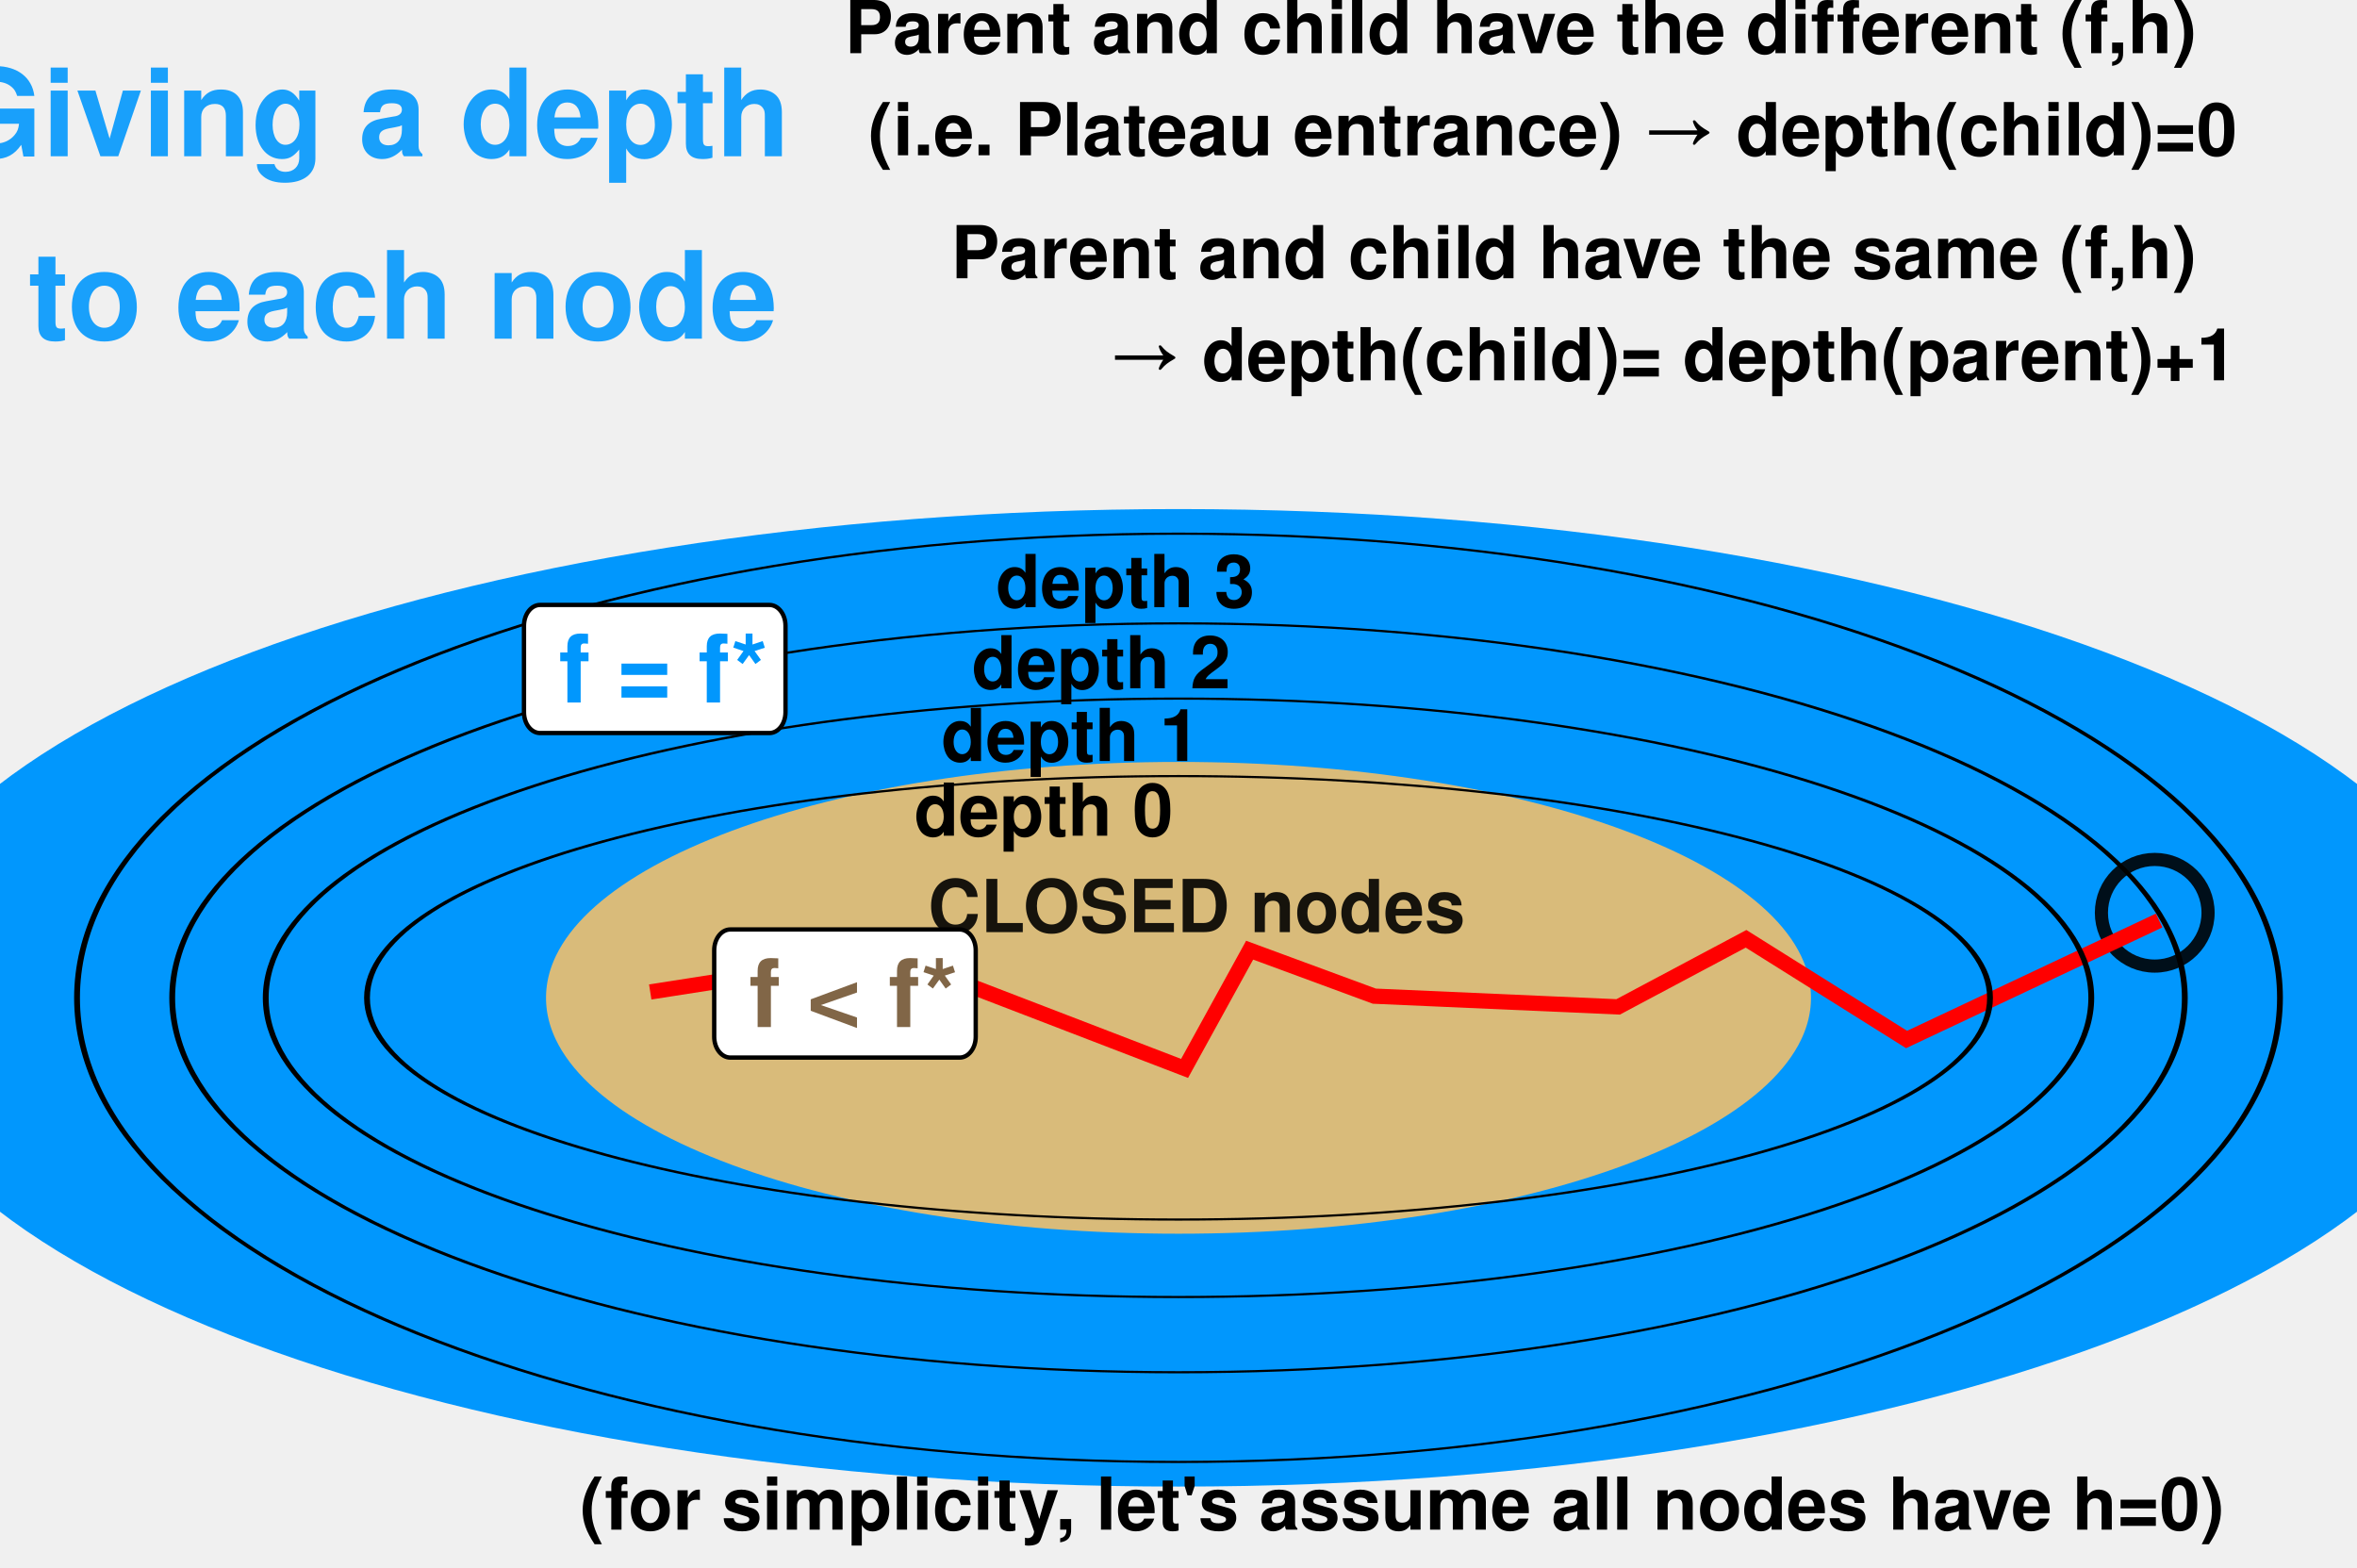
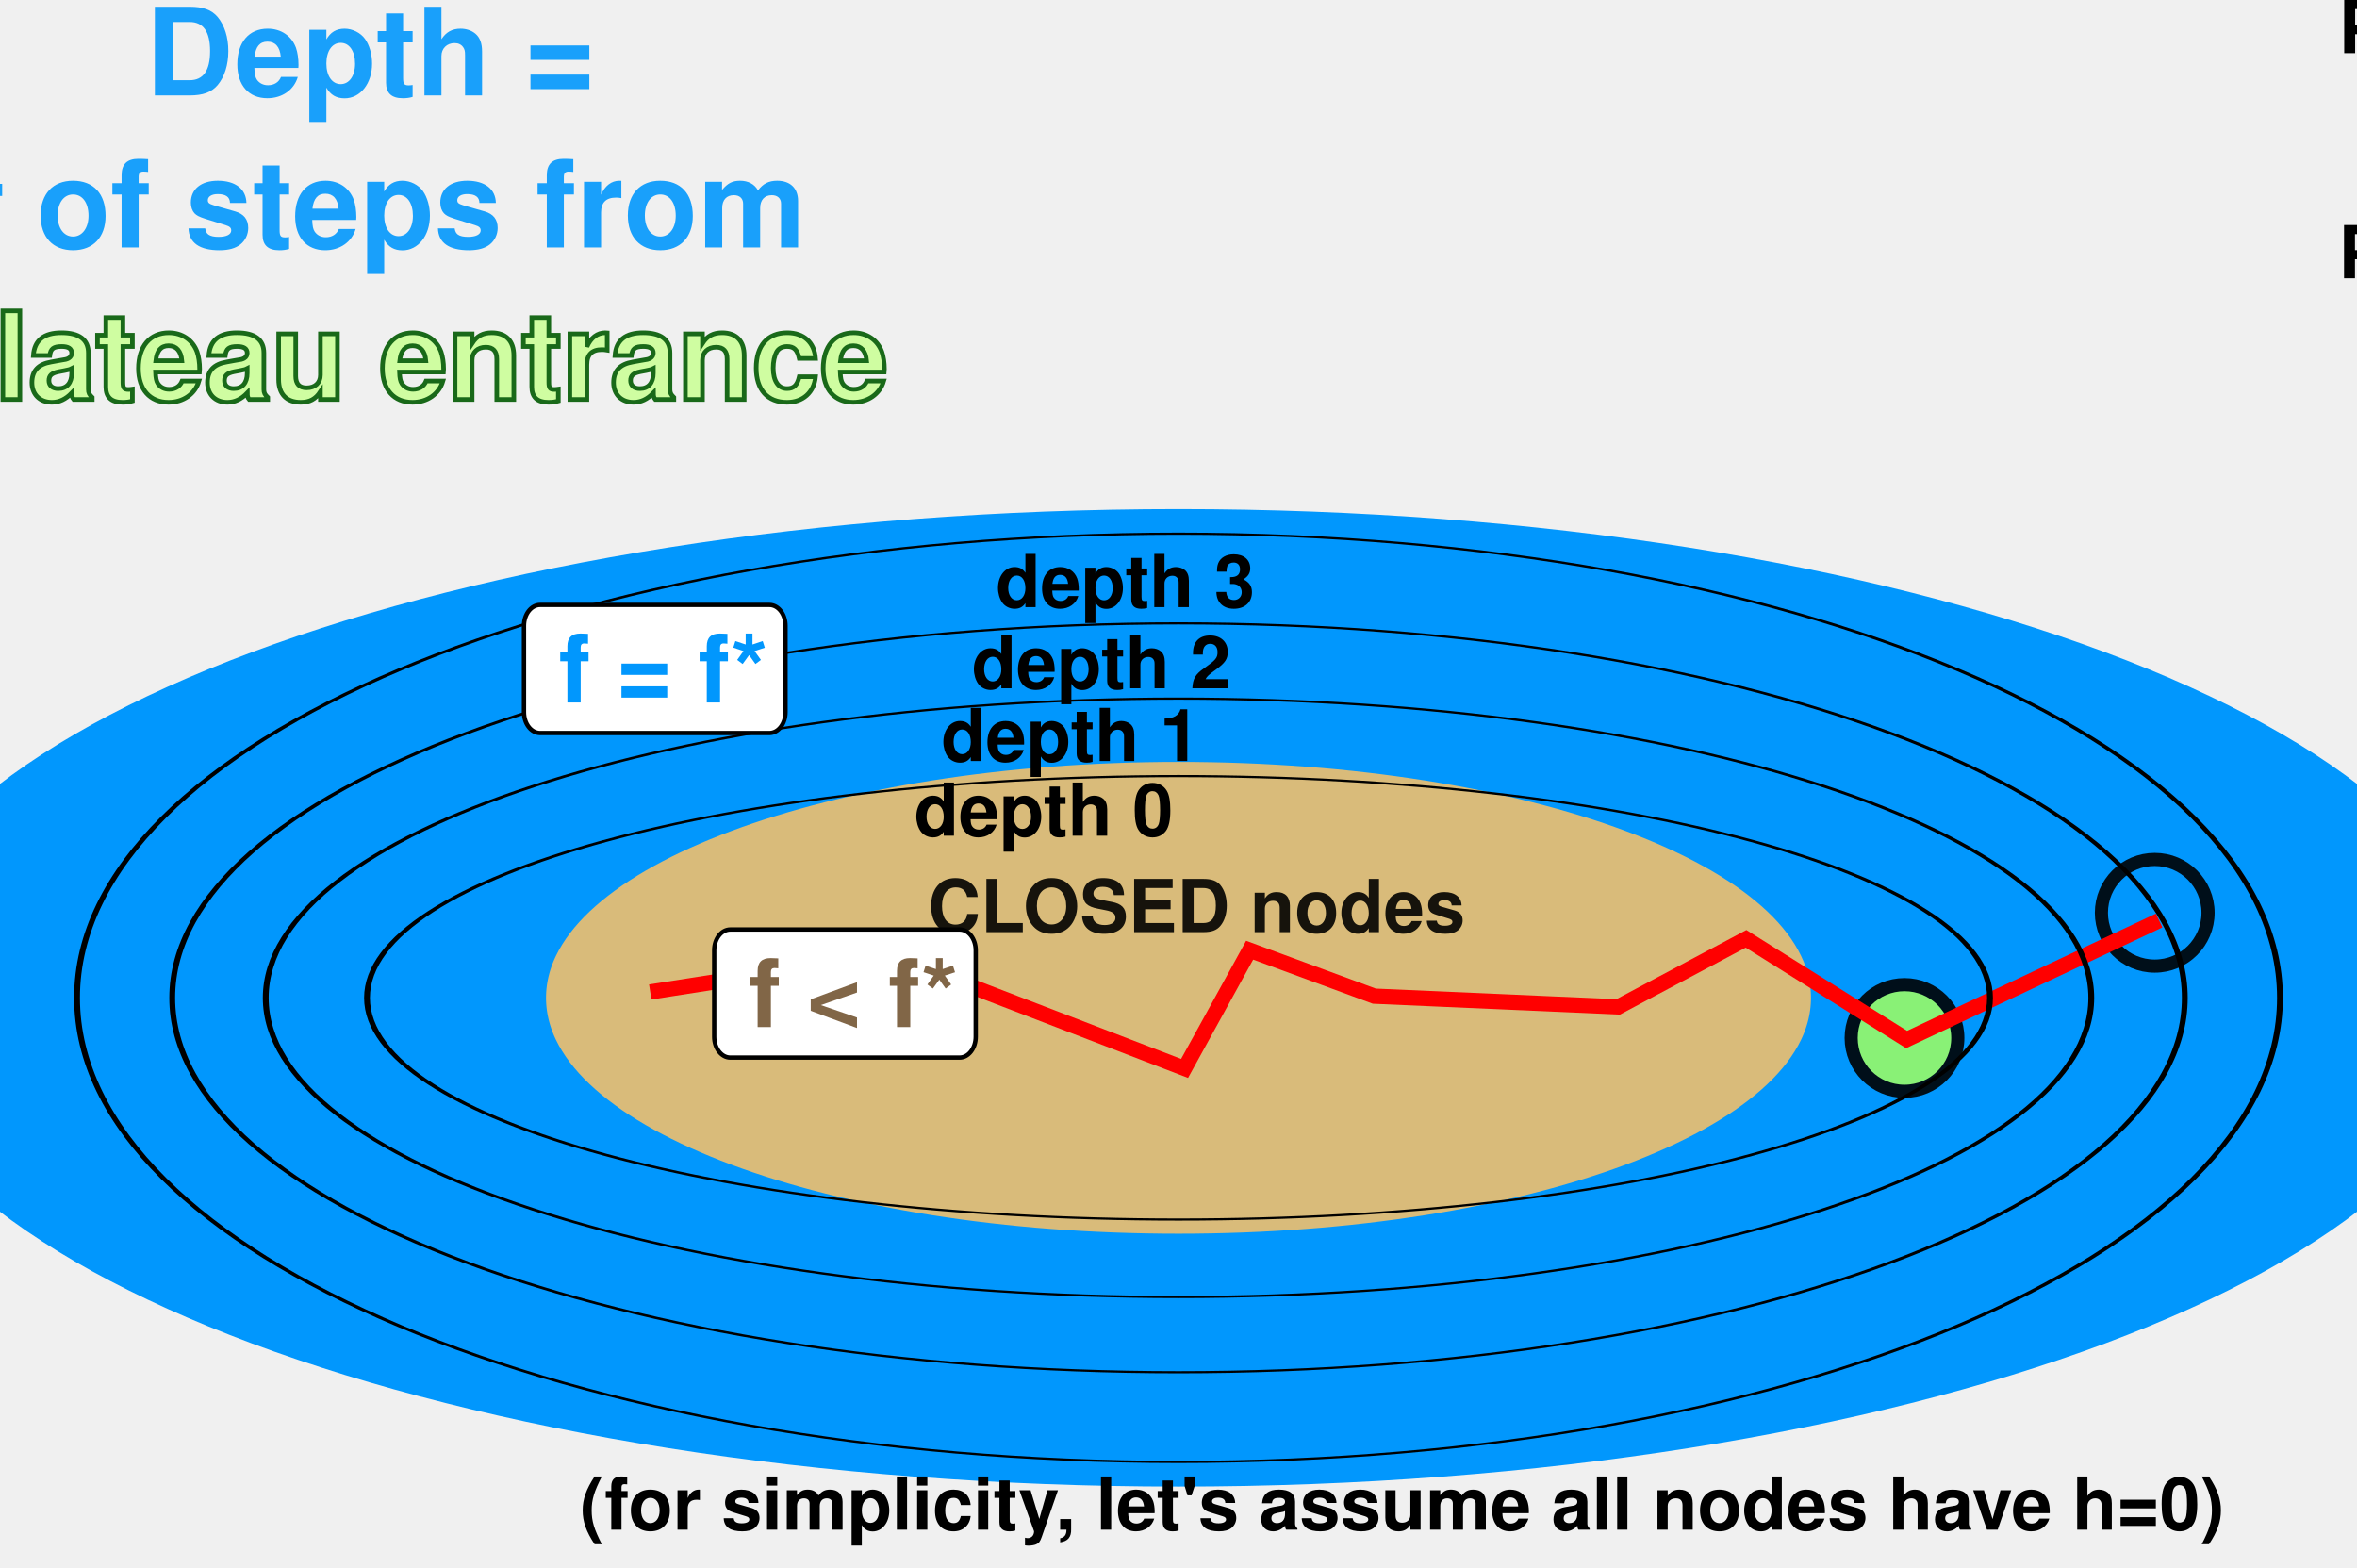
<svg xmlns="http://www.w3.org/2000/svg" width="775.17" height="515.372" id="svg2" version="1.1">
  <defs id="defs4">
    <marker orient="auto" refY="0" refX="0" id="Arrow1Send" style="overflow:visible">
      <path id="path6182" d="M 0,0 5,-5 -12.5,0 5,5 0,0 z" style="fill-rule:evenodd;stroke:#000000;stroke-width:1pt" transform="matrix(-0.2,0,0,-0.2,-1.2,0)" />
    </marker>
    <marker orient="auto" refY="0" refX="0" id="Arrow1Mend" style="overflow:visible">
      <path id="path6106" d="M 0,0 5,-5 -12.5,0 5,5 0,0 z" style="fill-rule:evenodd;stroke:#000000;stroke-width:1pt" transform="matrix(-0.4,0,0,-0.4,-4,0)" />
    </marker>
    <marker orient="auto" refY="0" refX="0" id="Arrow1Lstart" style="overflow:visible">
      <path id="path14925" d="M 0,0 5,-5 -12.5,0 5,5 0,0 z" style="fill-rule:evenodd;stroke:#000000;stroke-width:1pt" transform="matrix(0.8,0,0,0.8,10,0)" />
    </marker>
    <marker orient="auto" refY="0" refX="0" id="Arrow1Lend" style="overflow:visible">
      <path id="path14928" d="M 0,0 5,-5 -12.5,0 5,5 0,0 z" style="fill-rule:evenodd;stroke:#000000;stroke-width:1pt" transform="matrix(-0.8,0,0,-0.8,-10,0)" />
    </marker>
    <marker orient="auto" refY="0" refX="0" id="Arrow1Lstart-7" style="overflow:visible">
      <path id="path14925-5" d="M 0,0 5,-5 -12.5,0 5,5 0,0 z" style="fill-rule:evenodd;stroke:#000000;stroke-width:1pt" transform="matrix(0.8,0,0,0.8,10,0)" />
    </marker>
    <marker orient="auto" refY="0" refX="0" id="Arrow1Lend-5" style="overflow:visible">
      <path id="path14928-5" d="M 0,0 5,-5 -12.5,0 5,5 0,0 z" style="fill-rule:evenodd;stroke:#000000;stroke-width:1pt" transform="matrix(-0.8,0,0,-0.8,-10,0)" />
    </marker>
    <marker orient="auto" refY="0" refX="0" id="Arrow1Lend-2" style="overflow:visible">
      <path id="path14928-0" d="M 0,0 5,-5 -12.5,0 5,5 0,0 z" style="fill-rule:evenodd;stroke:#000000;stroke-width:1pt" transform="matrix(-0.8,0,0,-0.8,-10,0)" />
    </marker>
    <marker orient="auto" refY="0" refX="0" id="Arrow1Lend-58" style="overflow:visible">
      <path id="path14928-9" d="M 0,0 5,-5 -12.5,0 5,5 0,0 z" style="fill-rule:evenodd;stroke:#000000;stroke-width:1pt" transform="matrix(-0.8,0,0,-0.8,-10,0)" />
    </marker>
    <marker orient="auto" refY="0" refX="0" id="Arrow1Lend-6" style="overflow:visible">
      <path id="path14928-6" d="M 0,0 5,-5 -12.5,0 5,5 0,0 z" style="fill-rule:evenodd;stroke:#000000;stroke-width:1pt" transform="matrix(-0.8,0,0,-0.8,-10,0)" />
    </marker>
    <marker orient="auto" refY="0" refX="0" id="Arrow1Send-0" style="overflow:visible">
      <path id="path6182-1" d="M 0,0 5,-5 -12.5,0 5,5 0,0 z" style="fill-rule:evenodd;stroke:#000000;stroke-width:1pt" transform="matrix(-0.2,0,0,-0.2,-1.2,0)" />
    </marker>
    <marker orient="auto" refY="0" refX="0" id="Arrow1Send-8" style="overflow:visible">
      <path id="path6182-0" d="M 0,0 5,-5 -12.5,0 5,5 0,0 z" style="fill-rule:evenodd;stroke:#000000;stroke-width:1pt" transform="matrix(-0.2,0,0,-0.2,-1.2,0)" />
    </marker>
    <marker orient="auto" refY="0" refX="0" id="Arrow1Send-6" style="overflow:visible">
      <path id="path6182-6" d="M 0,0 5,-5 -12.5,0 5,5 0,0 z" style="fill-rule:evenodd;stroke:#000000;stroke-width:1pt" transform="matrix(-0.2,0,0,-0.2,-1.2,0)" />
    </marker>
    <marker orient="auto" refY="0" refX="0" id="Arrow1Send-61" style="overflow:visible">
      <path id="path6182-18" d="M 0,0 5,-5 -12.5,0 5,5 0,0 z" style="fill-rule:evenodd;stroke:#000000;stroke-width:1pt" transform="matrix(-0.2,0,0,-0.2,-1.2,0)" />
    </marker>
    <clipPath clipPathUnits="userSpaceOnUse" id="clipPath7097-2">
      <path style="fill:#0197fd;stroke:#000000;stroke-width:1px;stroke-linecap:butt;stroke-linejoin:miter;stroke-opacity:1" d="m 345.936,293.926 c -92.445,0 -390.062,15.775 -390.062,196.156 0,0 1.143,179.188 398.906,179.188 140.721,0 377.875,-40.496 377.875,-190.438 0,-149.942 -294.273,-184.906 -386.719,-184.906 z M 334.655,429.144 c 2.612,0.008 5.246,0.027 7.906,0.062 170.235,2.255 244.656,51.875 244.656,51.875 0,0 -72.145,51.844 -240.125,51.844 -167.98,0 -245.781,-50.719 -245.781,-50.719 0,0 68.814,-53.54 233.344,-53.062 z" id="path7099-7" />
    </clipPath>
    <clipPath clipPathUnits="userSpaceOnUse" id="clipPath7967">
      <path style="fill:#ffff99;stroke:#000000;stroke-width:1px;stroke-linecap:butt;stroke-linejoin:miter;stroke-opacity:1" d="m 345.936,293.926 c -92.445,0 -390.062,15.775 -390.062,196.156 0,0 1.143,179.188 398.906,179.188 140.721,0 377.875,-40.496 377.875,-190.438 0,-149.942 -294.273,-184.906 -386.719,-184.906 z M 334.655,429.144 c 2.612,0.008 5.246,0.027 7.906,0.062 170.235,2.255 244.656,51.875 244.656,51.875 0,0 -72.145,51.844 -240.125,51.844 -167.98,0 -245.781,-50.719 -245.781,-50.719 0,0 68.814,-53.54 233.344,-53.062 z" id="path7969" />
    </clipPath>
    <marker orient="auto" refY="0" refX="0" id="Arrow1Send-4" style="overflow:visible">
      <path id="path6182-8" d="M 0,0 5,-5 -12.5,0 5,5 0,0 z" style="fill-rule:evenodd;stroke:#000000;stroke-width:1pt" transform="matrix(-0.2,0,0,-0.2,-1.2,0)" />
    </marker>
  </defs>
  <g id="layer3" style="display:inline" transform="translate(41.86847,-153.9755)">
    <path transform="matrix(1.793013,0,0,1.793013,-39.93044,225.1939)" style="color:#000000;fill:#ff0000;fill-opacity:1;fill-rule:evenodd;stroke:#000000;stroke-width:2.202;marker:none;visibility:visible;display:inline;overflow:visible;enable-background:accumulate" id="path2985-54-8" d="m 125.259,142.215 c 0,3.905 -3.166,7.071 -7.071,7.071 -3.905,0 -7.071,-3.166 -7.071,-7.071 0,-3.905 3.166,-7.071 7.071,-7.071 3.905,0 7.071,3.166 7.071,7.071 z" />
    <text xml:space="preserve" style="font-size:18.153px;font-style:italic;font-variant:normal;font-weight:normal;font-stretch:normal;text-indent:0;text-align:center;text-decoration:none;line-height:125%;letter-spacing:normal;word-spacing:normal;text-transform:none;direction:ltr;block-progression:tb;writing-mode:lr-tb;text-anchor:middle;baseline-shift:baseline;color:#000000;fill:#ffffff;fill-opacity:1;fill-rule:evenodd;stroke:#000000;stroke-width:1.815;stroke-linecap:butt;stroke-linejoin:miter;stroke-miterlimit:4;stroke-opacity:1;stroke-dasharray:none;stroke-dashoffset:0;marker:none;visibility:visible;display:inline;overflow:visible;enable-background:accumulate;font-family:Times New Roman;-inkscape-font-specification:'Times New Roman, Italic'" x="310.195" y="398.795" id="text16302">
      <tspan id="tspan16304" x="310.195" y="398.795" style="stroke-width:1.815" />
    </text>
    <path style="color:#000000;fill:none;stroke:#0197fd;stroke-width:2.202;stroke-linecap:butt;stroke-linejoin:miter;stroke-miterlimit:4;stroke-opacity:1;stroke-dasharray:none;stroke-dashoffset:0;marker:none;visibility:visible;display:inline;overflow:visible;enable-background:accumulate" id="path6605-2" d="m 570.736,193.608 c 0,34.722 -28.148,62.87 -62.87,62.87 -34.722,0 -62.87,-28.148 -62.87,-62.87 0,-34.722 28.148,-62.87 62.87,-62.87 34.722,0 62.87,28.148 62.87,62.87 z" transform="matrix(2.973152,0,0,1.369196,-1222.716,216.3807)" />
    <path style="color:#000000;fill:#d9bb7a;stroke:none;stroke-width:4.443;marker:none;visibility:visible;display:inline;overflow:visible;enable-background:accumulate" id="path6605-2-8" d="m 598.01,193.608 c 0,49.785 -40.359,90.144 -90.144,90.144 -49.785,0 -90.144,-40.359 -90.144,-90.144 0,-49.785 40.359,-90.144 90.144,-90.144 49.785,0 90.144,40.359 90.144,90.144 z" transform="matrix(3.494912,0,0,1.609477,-1376.229,170.9712)" />
    <path style="color:#000000;fill:none;stroke:#0197fd;stroke-width:84.767;stroke-linecap:butt;stroke-linejoin:miter;stroke-miterlimit:4;stroke-opacity:1;stroke-dasharray:none;stroke-dashoffset:0;marker:none;visibility:visible;display:inline;overflow:visible;enable-background:accumulate" id="path6605-2-8-3" d="m 629.325,193.608 c 0,67.08 -54.379,121.459 -121.459,121.459 -67.08,0 -121.459,-54.379 -121.459,-121.459 0,-67.08 54.379,-121.459 121.459,-121.459 67.08,0 121.459,54.379 121.459,121.459 z" transform="matrix(2.630523,0,0,0.9810022,-990.2373,292.1818)" />
+     <path style="opacity:0.898;color:#000000;fill:#98fc66;fill-opacity:1;fill-rule:evenodd;stroke:#000000;stroke-width:4.32;stroke-miterlimit:4;stroke-dasharray:none;marker:none;visibility:visible;display:inline;overflow:visible;enable-background:accumulate" id="path5769-4" d="m 802.759,230.385 a 17.538,17.538 0 1 1 -35.076,0 17.538,17.538 0 1 1 35.076,0 z" transform="translate(-200.7404,264.9302)" />
    <text xml:space="preserve" style="font-size:24px;font-style:normal;font-variant:normal;font-weight:bold;font-stretch:normal;text-indent:0;text-align:end;text-decoration:none;line-height:125%;letter-spacing:normal;word-spacing:normal;text-transform:none;direction:ltr;block-progression:tb;writing-mode:lr-tb;text-anchor:end;baseline-shift:baseline;opacity:0.898;color:#000000;fill:#000000;fill-opacity:1;fill-rule:evenodd;stroke:none;stroke-width:76.32;marker:none;visibility:visible;display:inline;overflow:visible;enable-background:accumulate;font-family:Nimbus Sans L;-inkscape-font-specification:Nimbus Sans L Bold" x="473.382" y="460.506" id="text5765">
      <tspan id="tspan5767" x="473.382" y="460.506">CLOSED nodes</tspan>
    </text>
    <path style="opacity:0.898;color:#000000;fill:#0197fd;fill-opacity:1;fill-rule:evenodd;stroke:#000000;stroke-width:4.32;stroke-miterlimit:4;stroke-dasharray:none;marker:none;visibility:visible;display:inline;overflow:visible;enable-background:accumulate" id="path5769" d="m 802.759,230.385 c 0,9.686 -7.852,17.538 -17.538,17.538 -9.686,0 -17.538,-7.852 -17.538,-17.538 0,-9.686 7.852,-17.538 17.538,-17.538 9.686,0 17.538,7.852 17.538,17.538 z" transform="translate(-118.4398,223.7552)" />
    <path style="fill:none;stroke:#ff0000;stroke-width:5.02;stroke-linecap:butt;stroke-linejoin:miter;stroke-miterlimit:5.3;stroke-opacity:1;stroke-dasharray:none;display:inline" d="m 171.982,480.187 78.492,-12.25 97.238,37.394 21.402,-38.888 41.003,15.121 80.182,3.53 42.075,-22.388 52.796,33.113 83.061,-39.129" id="path14326" />
-     <text xml:space="preserve" style="font-size:40px;font-style:normal;font-variant:normal;font-weight:bold;font-stretch:normal;text-indent:0;text-align:center;text-decoration:none;line-height:125%;letter-spacing:normal;word-spacing:normal;text-transform:none;direction:ltr;block-progression:tb;writing-mode:lr-tb;text-anchor:middle;baseline-shift:baseline;opacity:0.898;color:#000000;fill:#0197fd;fill-opacity:1;fill-rule:evenodd;stroke:none;stroke-width:76.32;marker:none;visibility:visible;display:inline;overflow:visible;enable-background:accumulate;font-family:Nimbus Sans L;-inkscape-font-specification:Nimbus Sans L Bold" x="112.89" y="205.359" id="text5761">
-       <tspan x="112.89" y="205.359" id="tspan8885"> Giving a depth</tspan>
-       <tspan x="112.89" y="265.359" id="tspan11348"> to each node</tspan>
+     <text xml:space="preserve" style="font-size:40px;font-style:normal;font-variant:normal;font-weight:bold;font-stretch:normal;text-indent:0;text-align:center;text-decoration:none;line-height:125%;letter-spacing:normal;word-spacing:normal;text-transform:none;direction:ltr;block-progression:tb;writing-mode:lr-tb;text-anchor:middle;baseline-shift:baseline;opacity:0.898;color:#000000;fill:#0197fd;fill-opacity:1;fill-rule:evenodd;stroke:none;stroke-width:1.506;marker:none;visibility:visible;display:inline;overflow:visible;enable-background:accumulate;font-family:Nimbus Sans L;-inkscape-font-specification:Nimbus Sans L Bold;stroke-miterlimit:4;stroke-dasharray:none" x="118.89" y="185.359" id="text5761">
+       <tspan x="118.89" y="185.359" id="tspan15212">Depth =</tspan>
+       <tspan x="118.89" y="235.359" id="tspan15216"># of steps from</tspan>
+       <tspan x="118.89" y="285.359" id="tspan15218" style="fill:#ccff99;stroke:#015a01;stroke-width:1.506;stroke-miterlimit:4;stroke-dasharray:none">plateau entrance</tspan>
    </text>
-     <path style="color:#000000;fill:none;stroke:#000000;stroke-width:0.728;stroke-linecap:butt;stroke-linejoin:miter;stroke-miterlimit:4;stroke-opacity:1;stroke-dasharray:none;stroke-dashoffset:0;marker:none;visibility:visible;display:inline;overflow:visible;enable-background:accumulate" d="m 609.324,193.608 c 0,41.05 -45.424,74.327 -101.457,74.327 -56.033,0 -101.457,-33.277 -101.457,-74.327 0,-41.05 45.424,-74.327 101.457,-74.327 56.033,0 101.457,33.277 101.457,74.327 z" transform="matrix(2.630523,0,0,0.9810022,-990.2373,292.1818)" />
-     <path style="color:#000000;fill:none;stroke:#000000;stroke-width:0.728;stroke-linecap:butt;stroke-linejoin:miter;stroke-miterlimit:4;stroke-opacity:1;stroke-dasharray:none;stroke-dashoffset:0;marker:none;visibility:visible;display:inline;overflow:visible;enable-background:accumulate" d="m 621.985,193.608 c 0,55.396 -51.092,100.304 -114.118,100.304 -63.026,0 -114.118,-44.908 -114.118,-100.304 0,-55.396 51.092,-100.304 114.118,-100.304 63.026,0 114.118,44.908 114.118,100.304 z" transform="matrix(2.630523,0,0,0.9810022,-990.2373,292.1818)" />
-     <path style="color:#000000;fill:none;stroke:#000000;stroke-width:0.728;stroke-linecap:butt;stroke-linejoin:miter;stroke-miterlimit:4;stroke-opacity:1;stroke-dasharray:none;stroke-dashoffset:0;marker:none;visibility:visible;display:inline;overflow:visible;enable-background:accumulate" d="m 633.678,193.608 c 0,69.324 -56.328,125.522 -125.811,125.522 -69.484,0 -125.811,-56.198 -125.811,-125.522 0,-69.324 56.328,-125.522 125.811,-125.522 69.484,0 125.811,56.198 125.811,125.522 z" transform="matrix(2.630523,0,0,0.9810022,-990.2373,292.1818)" />
-     <path style="color:#000000;fill:none;stroke:#000000;stroke-width:0.728;stroke-linecap:butt;stroke-linejoin:miter;stroke-miterlimit:4;stroke-opacity:1;stroke-dasharray:none;stroke-dashoffset:0;marker:none;visibility:visible;display:inline;overflow:visible;enable-background:accumulate" d="m 645.577,193.608 c 0,85.929 -61.655,155.589 -137.711,155.589 -76.056,0 -137.711,-69.659 -137.711,-155.589 0,-85.929 61.655,-155.589 137.711,-155.589 76.056,0 137.711,69.659 137.711,155.589 z" transform="matrix(2.630523,0,0,0.9810022,-990.2373,292.1818)" />
+     <path style="color:#000000;fill:none;stroke:#000000;stroke-width:0.728;stroke-linecap:butt;stroke-linejoin:miter;stroke-miterlimit:4;stroke-opacity:1;stroke-dasharray:none;stroke-dashoffset:0;marker:none;visibility:visible;display:inline;overflow:visible;enable-background:accumulate" d="m 609.324,193.608 c 0,41.05 -45.424,74.327 -101.457,74.327 -56.033,0 -101.457,-33.277 -101.457,-74.327 0,-41.05 45.424,-74.327 101.457,-74.327 56.033,0 101.457,33.277 101.457,74.327 z" transform="matrix(2.630523,0,0,0.9810022,-990.2373,292.1818)" id="path15176" />
+     <path style="color:#000000;fill:none;stroke:#000000;stroke-width:0.728;stroke-linecap:butt;stroke-linejoin:miter;stroke-miterlimit:4;stroke-opacity:1;stroke-dasharray:none;stroke-dashoffset:0;marker:none;visibility:visible;display:inline;overflow:visible;enable-background:accumulate" d="m 621.985,193.608 c 0,55.396 -51.092,100.304 -114.118,100.304 -63.026,0 -114.118,-44.908 -114.118,-100.304 0,-55.396 51.092,-100.304 114.118,-100.304 63.026,0 114.118,44.908 114.118,100.304 z" transform="matrix(2.630523,0,0,0.9810022,-990.2373,292.1818)" id="path15178" />
+     <path style="color:#000000;fill:none;stroke:#000000;stroke-width:0.728;stroke-linecap:butt;stroke-linejoin:miter;stroke-miterlimit:4;stroke-opacity:1;stroke-dasharray:none;stroke-dashoffset:0;marker:none;visibility:visible;display:inline;overflow:visible;enable-background:accumulate" d="m 633.678,193.608 c 0,69.324 -56.328,125.522 -125.811,125.522 -69.484,0 -125.811,-56.198 -125.811,-125.522 0,-69.324 56.328,-125.522 125.811,-125.522 69.484,0 125.811,56.198 125.811,125.522 z" transform="matrix(2.630523,0,0,0.9810022,-990.2373,292.1818)" id="path15180" />
+     <path style="color:#000000;fill:none;stroke:#000000;stroke-width:0.728;stroke-linecap:butt;stroke-linejoin:miter;stroke-miterlimit:4;stroke-opacity:1;stroke-dasharray:none;stroke-dashoffset:0;marker:none;visibility:visible;display:inline;overflow:visible;enable-background:accumulate" d="m 645.577,193.608 c 0,85.929 -61.655,155.589 -137.711,155.589 -76.056,0 -137.711,-69.659 -137.711,-155.589 0,-85.929 61.655,-155.589 137.711,-155.589 76.056,0 137.711,69.659 137.711,155.589 z" transform="matrix(2.630523,0,0,0.9810022,-990.2373,292.1818)" id="path15182" />
    <text xml:space="preserve" style="font-size:24px;font-style:normal;font-variant:normal;font-weight:bold;font-stretch:normal;text-indent:0;text-align:center;text-decoration:none;line-height:125%;letter-spacing:normal;word-spacing:normal;text-transform:none;direction:ltr;block-progression:tb;writing-mode:lr-tb;text-anchor:middle;baseline-shift:baseline;color:#000000;fill:#000000;stroke:none;stroke-width:1.17;marker:none;marker-end:url(#Arrow1Send);visibility:visible;display:inline;overflow:visible;enable-background:accumulate;font-family:Nimbus Sans L;-inkscape-font-specification:Nimbus Sans L Bold" x="318.058" y="428.807" id="text8810">
      <tspan id="tspan8812" x="318.058" y="428.807">depth 0</tspan>
    </text>
    <text xml:space="preserve" style="font-size:24px;font-style:normal;font-variant:normal;font-weight:bold;font-stretch:normal;text-indent:0;text-align:center;text-decoration:none;line-height:125%;letter-spacing:normal;word-spacing:normal;text-transform:none;direction:ltr;block-progression:tb;writing-mode:lr-tb;text-anchor:middle;baseline-shift:baseline;color:#000000;fill:#000000;stroke:none;stroke-width:1.17;marker:none;marker-end:url(#Arrow1Send);visibility:visible;display:inline;overflow:visible;enable-background:accumulate;font-family:Nimbus Sans L;-inkscape-font-specification:Nimbus Sans L Bold" x="326.955" y="404.248" id="text8810-5">
      <tspan id="tspan8812-4" x="326.955" y="404.248">depth 1</tspan>
    </text>
    <text xml:space="preserve" style="font-size:24px;font-style:normal;font-variant:normal;font-weight:bold;font-stretch:normal;text-indent:0;text-align:center;text-decoration:none;line-height:125%;letter-spacing:normal;word-spacing:normal;text-transform:none;direction:ltr;block-progression:tb;writing-mode:lr-tb;text-anchor:middle;baseline-shift:baseline;color:#000000;fill:#000000;stroke:none;stroke-width:1.17;marker:none;marker-end:url(#Arrow1Send);visibility:visible;display:inline;overflow:visible;enable-background:accumulate;font-family:Nimbus Sans L;-inkscape-font-specification:Nimbus Sans L Bold" x="336.993" y="380.332" id="text8810-5-6">
      <tspan id="tspan8812-4-9" x="336.993" y="380.332">depth 2</tspan>
    </text>
    <text xml:space="preserve" style="font-size:24px;font-style:normal;font-variant:normal;font-weight:bold;font-stretch:normal;text-indent:0;text-align:center;text-decoration:none;line-height:125%;letter-spacing:normal;word-spacing:normal;text-transform:none;direction:ltr;block-progression:tb;writing-mode:lr-tb;text-anchor:middle;baseline-shift:baseline;color:#000000;fill:#000000;stroke:none;stroke-width:1.17;marker:none;marker-end:url(#Arrow1Send);visibility:visible;display:inline;overflow:visible;enable-background:accumulate;font-family:Nimbus Sans L;-inkscape-font-specification:Nimbus Sans L Bold" x="344.915" y="353.627" id="text8810-5-6-4">
      <tspan id="tspan8812-4-9-0" x="344.915" y="353.627">depth 3</tspan>
    </text>
    <g style="display:inline" transform="matrix(0.6483172,0,0,0.6483172,669.1504,381.6307)" id="g12258-0-3-6">
      <rect ry="10.565" rx="8.168" y="-44.303" x="-830.909" height="64.984" width="132.662" id="rect12256-8-6-4" style="color:#000000;fill:#ffffff;fill-opacity:1;fill-rule:evenodd;stroke:#000000;stroke-width:2.202;stroke-linecap:butt;stroke-linejoin:miter;stroke-miterlimit:4;stroke-opacity:1;stroke-dasharray:none;stroke-dashoffset:0;marker:none;visibility:visible;display:inline;overflow:visible;enable-background:accumulate" />
      <text id="text8924-4-9-5" y="5.196" x="-813.197" style="font-size:48px;font-style:normal;font-variant:normal;font-weight:bold;font-stretch:normal;text-indent:0;text-align:start;text-decoration:none;line-height:125%;letter-spacing:normal;word-spacing:normal;text-transform:none;direction:ltr;block-progression:tb;writing-mode:lr-tb;text-anchor:start;baseline-shift:baseline;color:#000000;fill:#0197fd;fill-opacity:1;fill-rule:evenodd;stroke:none;stroke-width:5.244;marker:none;visibility:visible;display:inline;overflow:visible;enable-background:accumulate;font-family:Nimbus Sans L;-inkscape-font-specification:Nimbus Sans L Bold" xml:space="preserve">
        <tspan y="5.196" x="-813.197" id="tspan16300-1-6-1">f = f*</tspan>
      </text>
    </g>
    <text xml:space="preserve" style="font-size:24px;font-style:normal;font-variant:normal;font-weight:bold;font-stretch:normal;text-indent:0;text-align:end;text-decoration:none;line-height:125%;letter-spacing:normal;word-spacing:normal;text-transform:none;direction:ltr;block-progression:tb;writing-mode:lr-tb;text-anchor:end;baseline-shift:baseline;color:#000000;fill:#000000;fill-opacity:1;fill-rule:nonzero;stroke:none;stroke-width:1.17;marker:none;visibility:visible;display:inline;overflow:visible;enable-background:accumulate;font-family:Nimbus Sans L;-inkscape-font-specification:Nimbus Sans L Bold" x="723.051" y="657.013" id="text10341">
      <tspan id="tspan10343" x="723.051" y="657.013">(for simplicity, let's assume all nodes have h=0)</tspan>
    </text>
-     <text xml:space="preserve" style="font-size:24px;font-style:normal;font-variant:normal;font-weight:bold;font-stretch:normal;text-indent:0;text-align:end;text-decoration:none;line-height:125%;letter-spacing:normal;word-spacing:normal;text-transform:none;direction:ltr;block-progression:tb;writing-mode:lr-tb;text-anchor:end;baseline-shift:baseline;color:#000000;fill:#000000;fill-opacity:1;fill-rule:nonzero;stroke:none;stroke-width:1.17;marker:none;marker-end:url(#Arrow1Send);visibility:visible;display:inline;overflow:visible;enable-background:accumulate;font-family:Nimbus Sans L;-inkscape-font-specification:Nimbus Sans L Bold" x="727.27" y="171.472" id="text8877-5">
+     <text xml:space="preserve" style="font-size:24px;font-style:normal;font-variant:normal;font-weight:bold;font-stretch:normal;text-indent:0;text-align:start;text-decoration:none;line-height:125%;letter-spacing:normal;word-spacing:normal;text-transform:none;direction:ltr;block-progression:tb;writing-mode:lr-tb;text-anchor:start;baseline-shift:baseline;color:#000000;fill:#000000;fill-opacity:1;fill-rule:nonzero;stroke:none;stroke-width:1.17;marker:none;marker-end:url(#Arrow1Send);visibility:visible;display:inline;overflow:visible;enable-background:accumulate;font-family:Nimbus Sans L;-inkscape-font-specification:Nimbus Sans L Bold" x="284.583" y="171.472" id="text8877-5">
      <tspan x="727.27" y="171.472" id="tspan10323-0">Parent and child have the different (f,h)</tspan>
-       <tspan x="727.27" y="205.03" id="tspan10418"> (i.e. Plateau entrance) → depth(child)=0</tspan>
+       <tspan x="727.27" y="205.03" id="tspan10418"> → depth(child)=0 (<tspan style="fill:#ccff99;stroke:#002b3d;text-anchor:start;text-align:start" id="tspan15244">Plateau entrance</tspan>)</tspan>
    </text>
-     <text xml:space="preserve" style="font-size:24px;font-style:normal;font-variant:normal;font-weight:bold;font-stretch:normal;text-indent:0;text-align:end;text-decoration:none;line-height:125%;letter-spacing:normal;word-spacing:normal;text-transform:none;direction:ltr;block-progression:tb;writing-mode:lr-tb;text-anchor:end;baseline-shift:baseline;color:#000000;fill:#000000;fill-opacity:1;fill-rule:nonzero;stroke:none;stroke-width:1.17;marker:none;marker-end:url(#Arrow1Send);visibility:visible;display:inline;overflow:visible;enable-background:accumulate;font-family:Nimbus Sans L;-inkscape-font-specification:Nimbus Sans L Bold" x="727.212" y="245.48" id="text8877-5-2">
+     <text xml:space="preserve" style="font-size:24px;font-style:normal;font-variant:normal;font-weight:bold;font-stretch:normal;text-indent:0;text-align:start;text-decoration:none;line-height:125%;letter-spacing:normal;word-spacing:normal;text-transform:none;direction:ltr;block-progression:tb;writing-mode:lr-tb;text-anchor:start;baseline-shift:baseline;color:#000000;fill:#000000;fill-opacity:1;fill-rule:nonzero;stroke:none;stroke-width:1.17;marker:none;marker-end:url(#Arrow1Send);visibility:visible;display:inline;overflow:visible;enable-background:accumulate;font-family:Nimbus Sans L;-inkscape-font-specification:Nimbus Sans L Bold" x="319.212" y="245.48" id="text8877-5-2">
      <tspan x="727.212" y="245.48" id="tspan10323-0-9">Parent and child have the same (f,h)</tspan>
      <tspan x="727.212" y="279.038" id="tspan10408"> → depth(child)= depth(parent)+1</tspan>
    </text>
    <g style="display:inline" transform="matrix(0.6483172,0,0,0.6483172,731.7135,488.3567)" id="g12258-0-3-6-0">
      <rect ry="10.565" rx="8.168" y="-44.303" x="-830.909" height="64.984" width="132.662" id="rect12256-8-6-4-3" style="color:#000000;fill:#ffffff;fill-opacity:1;fill-rule:evenodd;stroke:#000000;stroke-width:2.202;stroke-linecap:butt;stroke-linejoin:miter;stroke-miterlimit:4;stroke-opacity:1;stroke-dasharray:none;stroke-dashoffset:0;marker:none;visibility:visible;display:inline;overflow:visible;enable-background:accumulate" />
      <text id="text8924-4-9-5-4" y="5.196" x="-813.197" style="font-size:48px;font-style:normal;font-variant:normal;font-weight:bold;font-stretch:normal;text-indent:0;text-align:start;text-decoration:none;line-height:125%;letter-spacing:normal;word-spacing:normal;text-transform:none;direction:ltr;block-progression:tb;writing-mode:lr-tb;text-anchor:start;baseline-shift:baseline;color:#000000;fill:#816647;fill-opacity:1;fill-rule:evenodd;stroke:none;stroke-width:5.244;marker:none;visibility:visible;display:inline;overflow:visible;enable-background:accumulate;font-family:Nimbus Sans L;-inkscape-font-specification:Nimbus Sans L Bold" xml:space="preserve">
        <tspan y="5.196" x="-813.197" id="tspan16300-1-6-1-1">f &lt; f*</tspan>
      </text>
    </g>
  </g>
  <g id="layer2" style="display:inline" transform="translate(41.86847,-153.9755)">
    <g transform="matrix(0.6483172,0,0,0.6483172,87.71952,301.5692)" id="g9563" />
  </g>
</svg>
